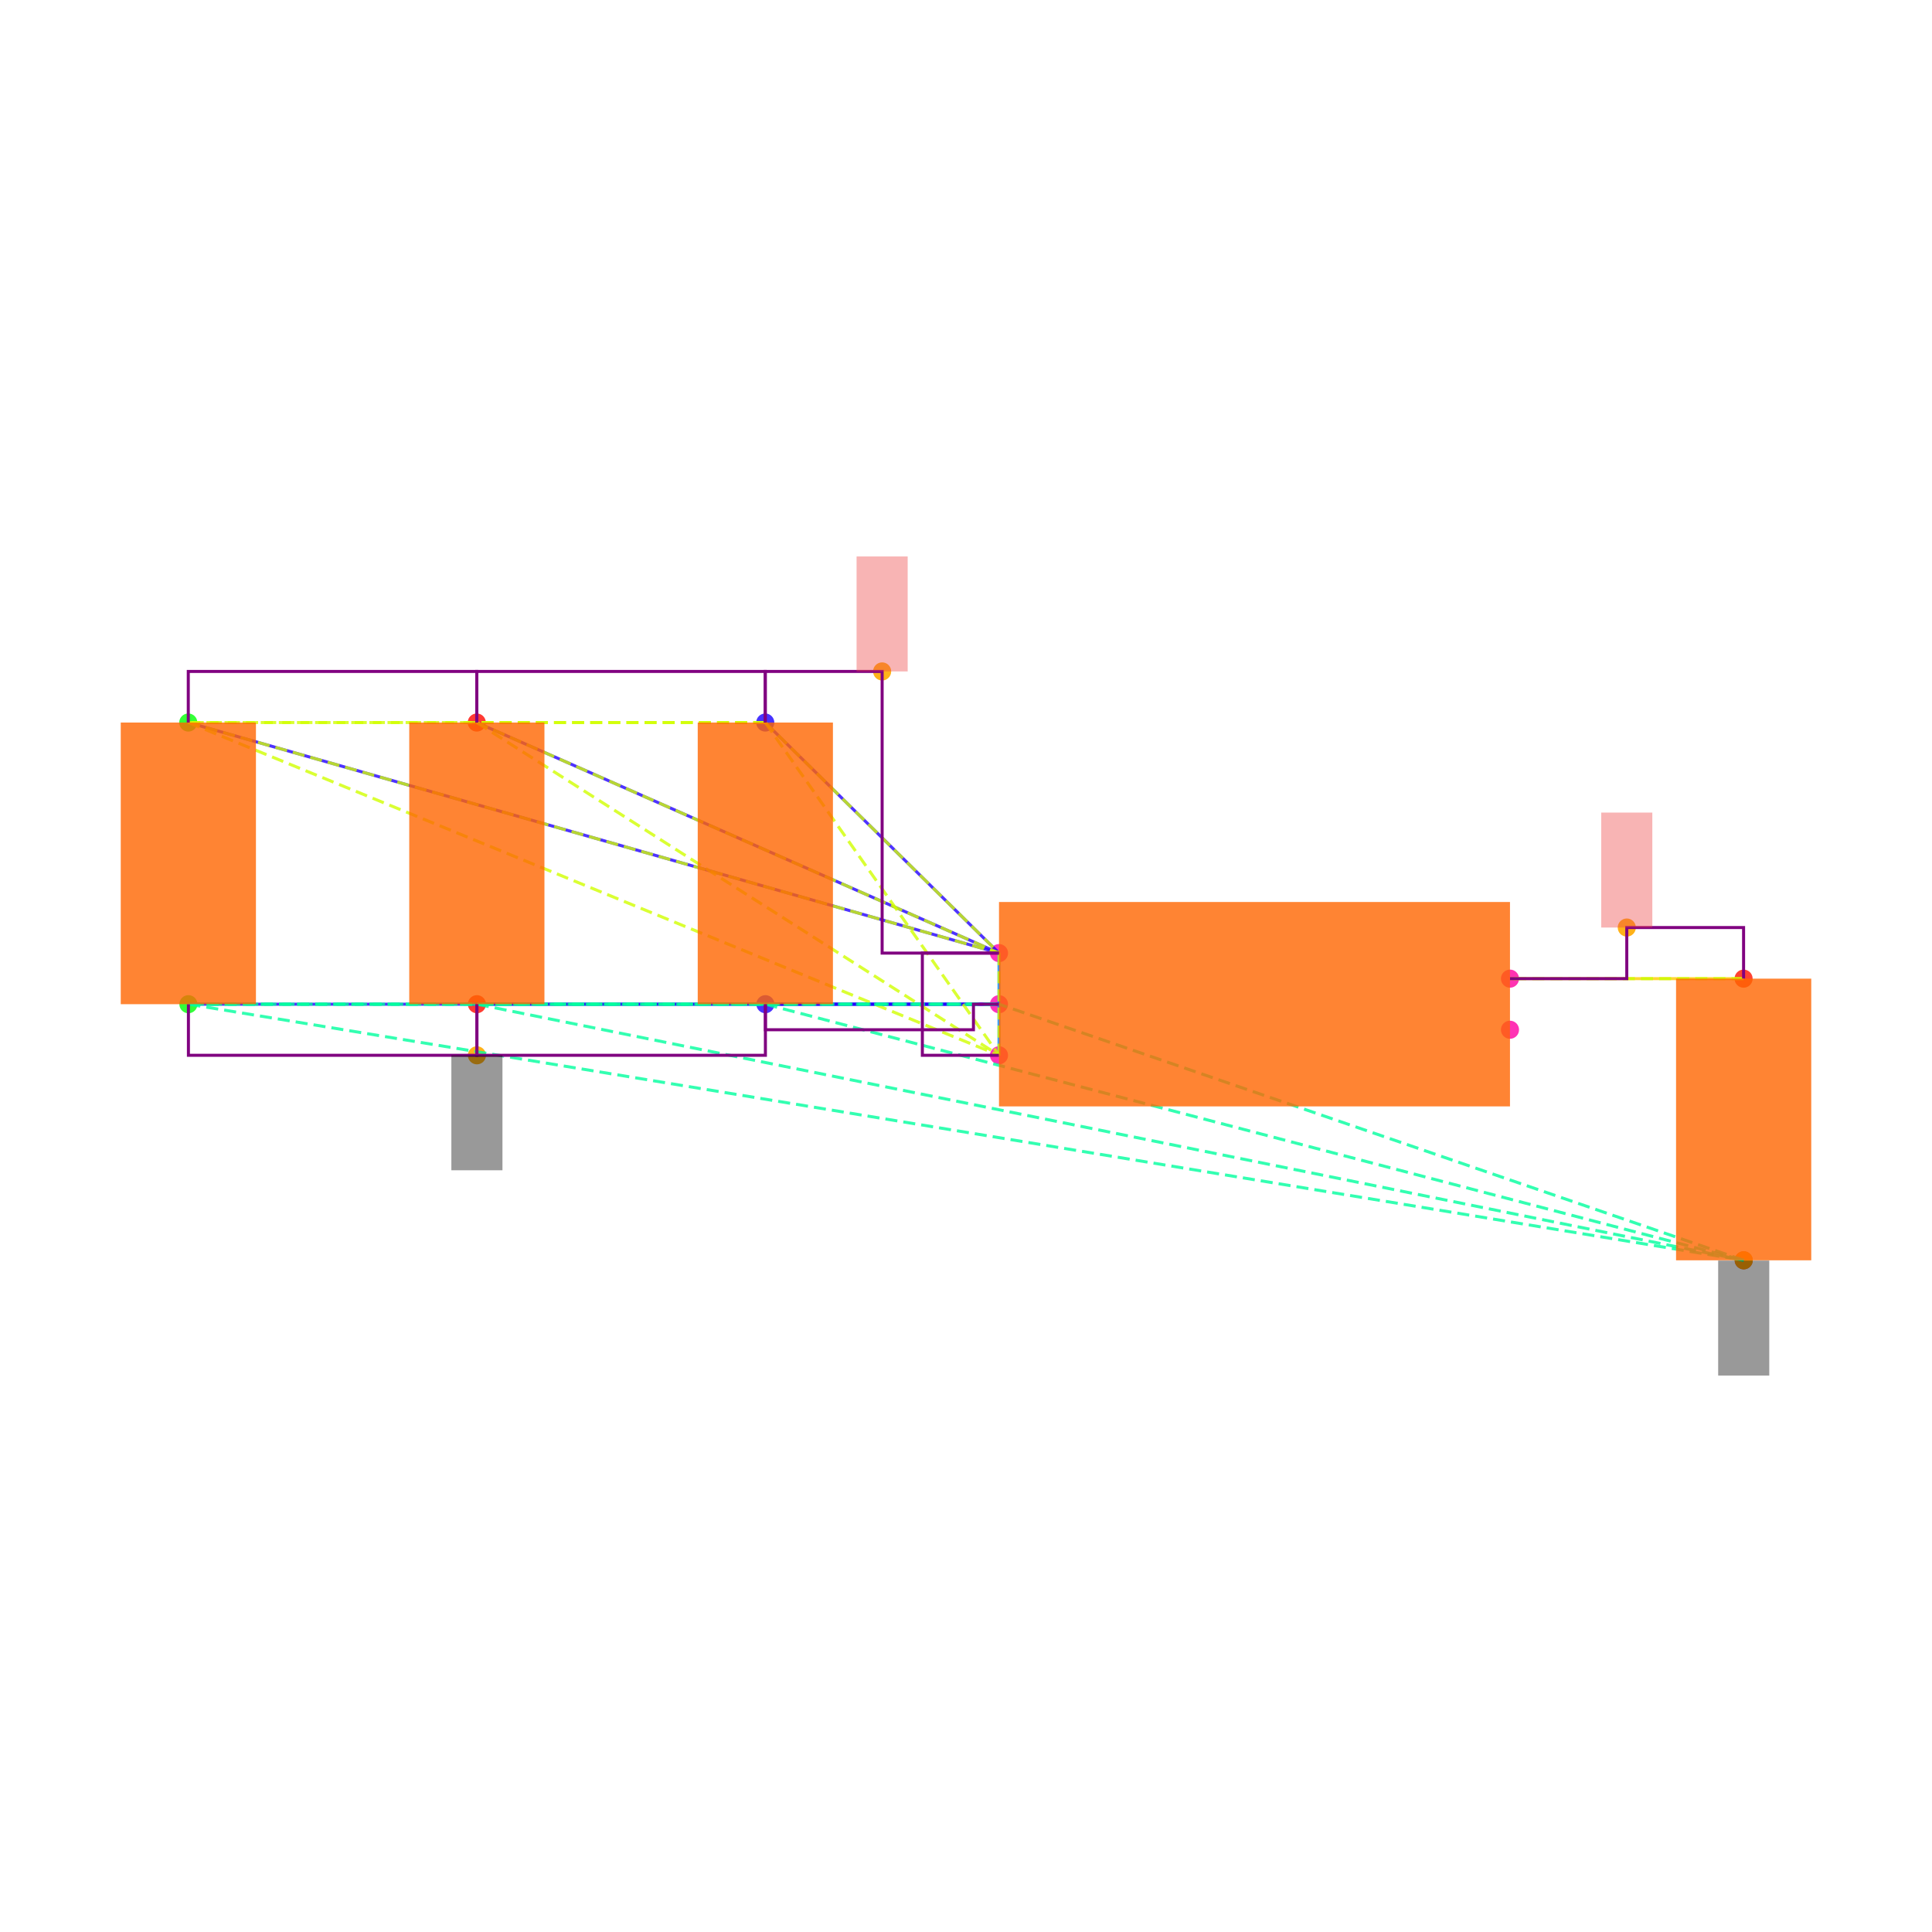
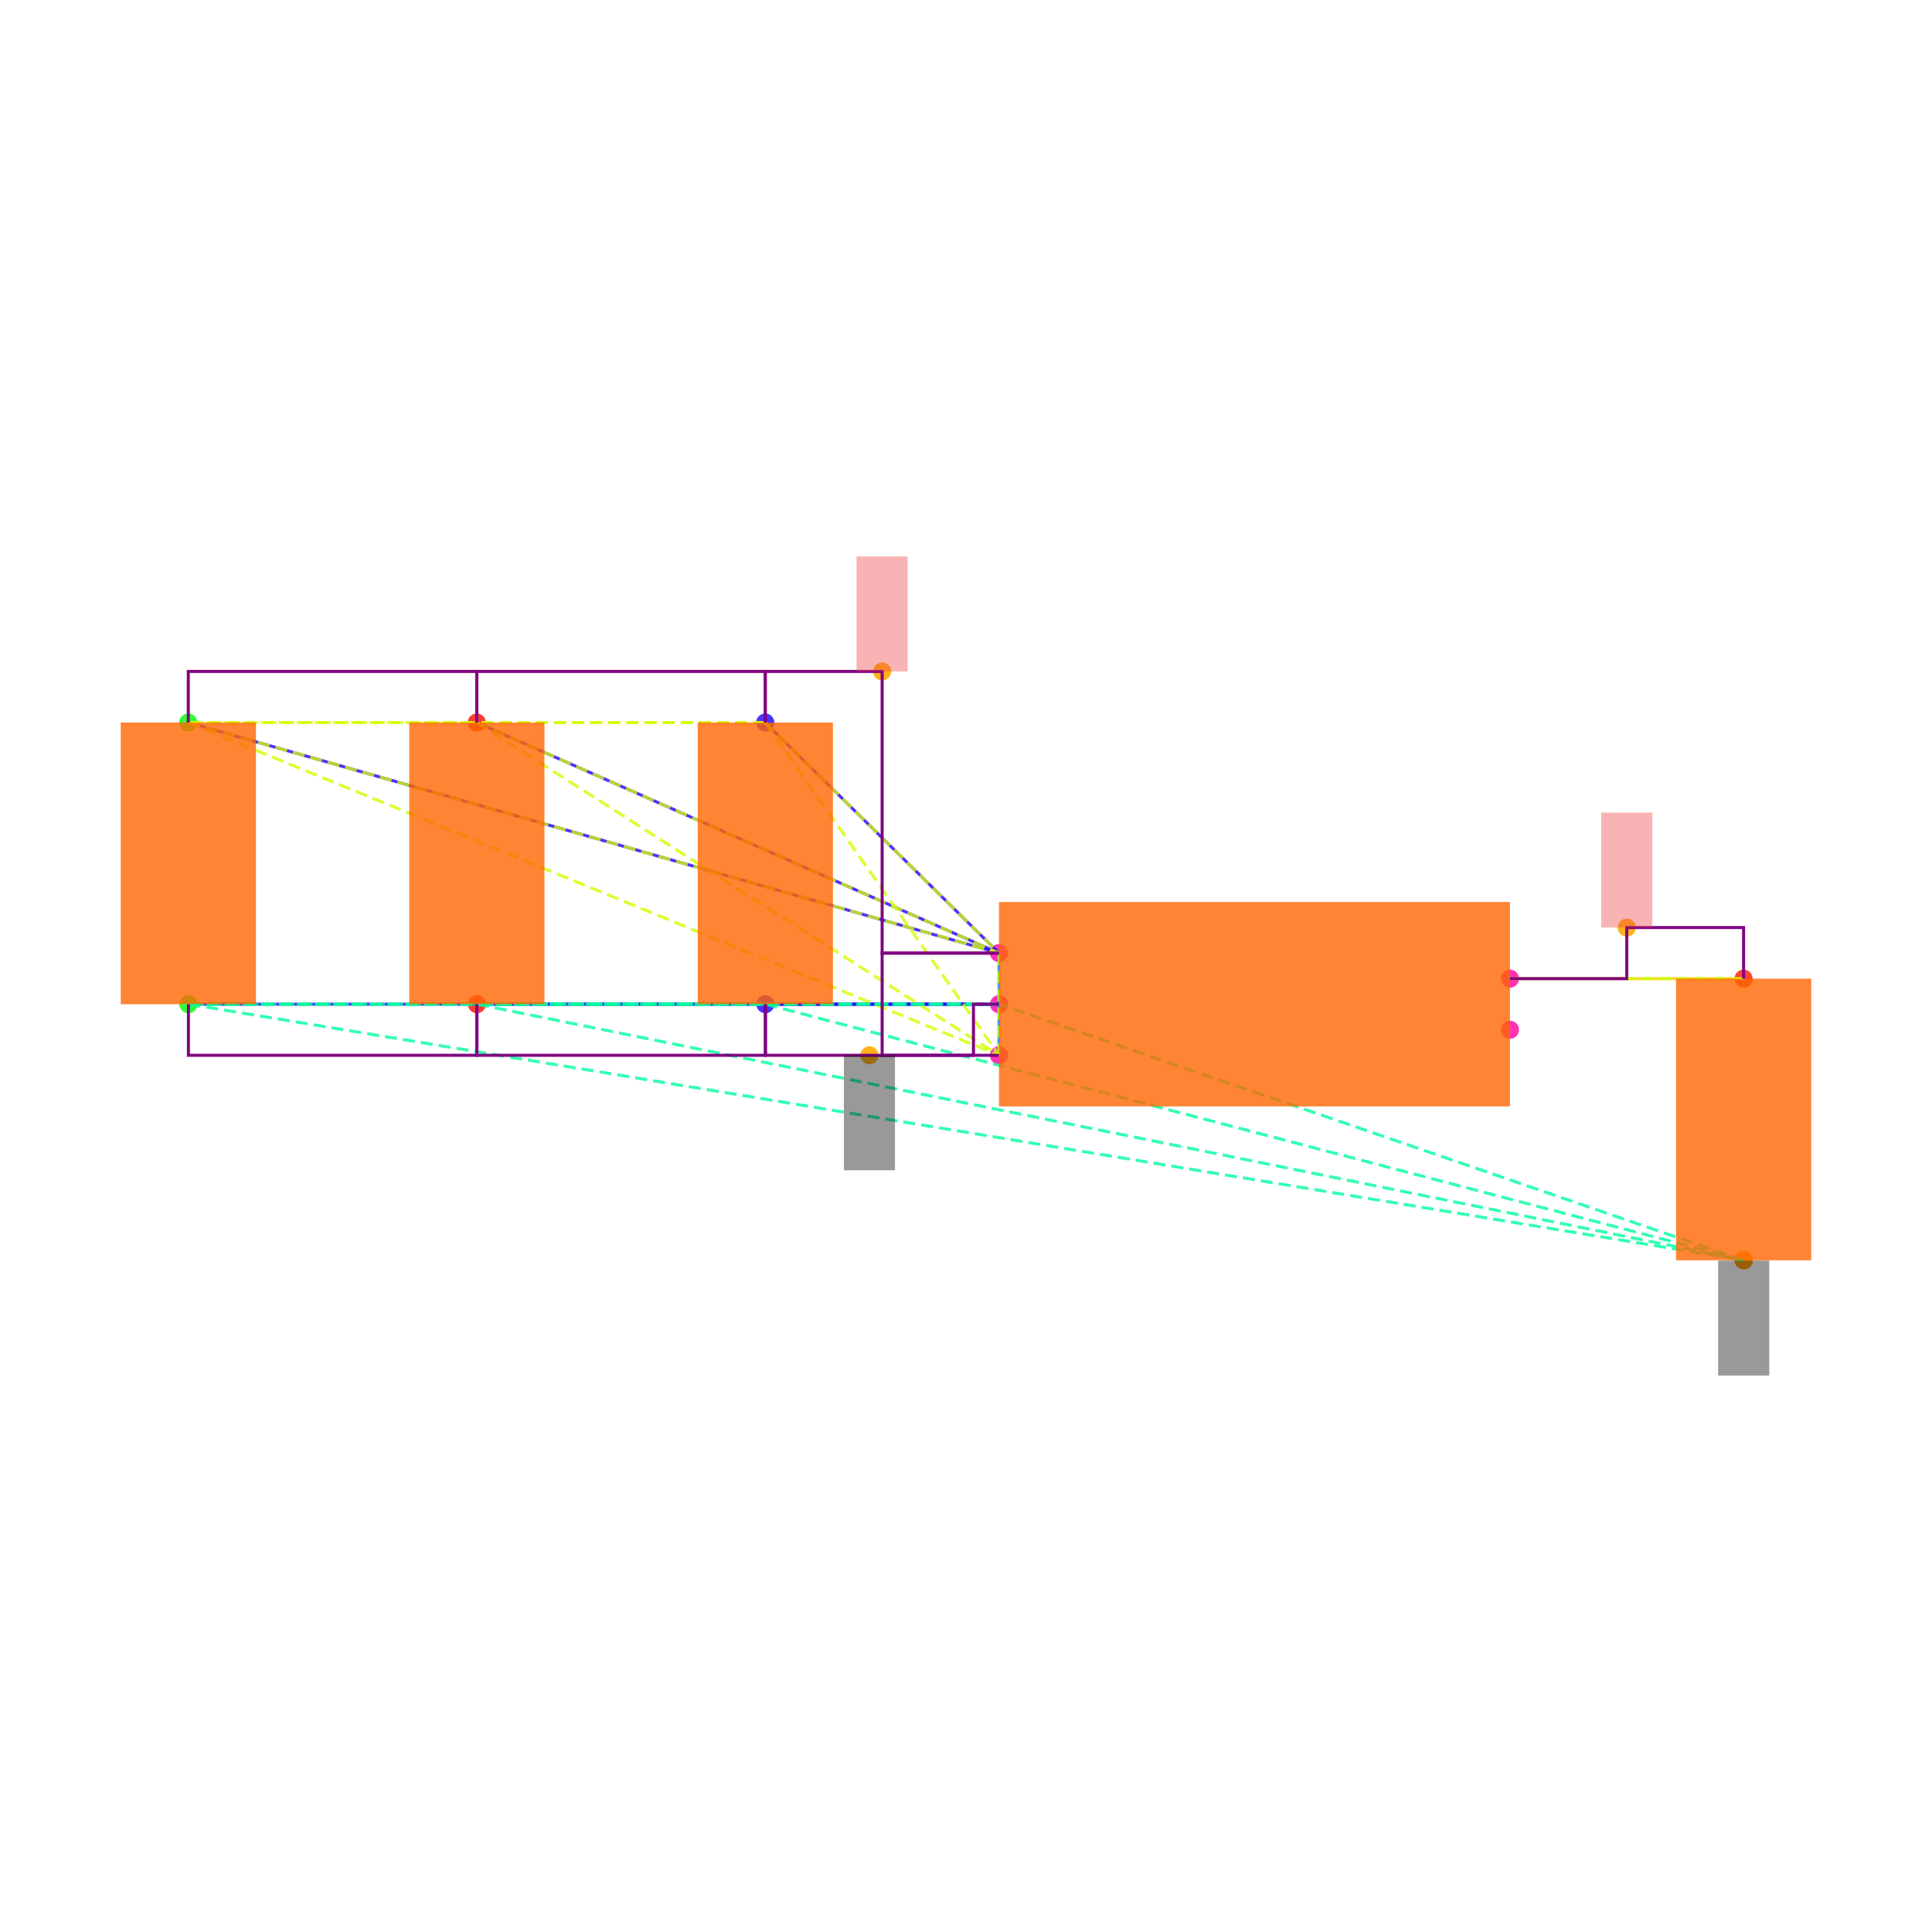
<svg xmlns="http://www.w3.org/2000/svg" width="640" height="640" viewBox="0 0 640 640">
  <rect width="100%" height="100%" fill="white" />
  <g>
    <circle data-type="point" data-label="C6.1 y+" data-x="-1.9148566499999995" data-y="1.1024186000000005" cx="253.503" cy="239.35" r="3" fill="hsl(246, 100%, 50%, 0.8)" />
  </g>
  <g>
    <circle data-type="point" data-label="C6.2 y-" data-x="-1.9143099500000003" data-y="0" cx="253.55" cy="332.653" r="3" fill="hsl(247, 100%, 50%, 0.8)" />
  </g>
  <g>
    <circle data-type="point" data-label="C1.1 y+" data-x="-4.173189849999999" data-y="1.1024186000000002" cx="62.37" cy="239.35" r="3" fill="hsl(121, 100%, 50%, 0.8)" />
  </g>
  <g>
    <circle data-type="point" data-label="C1.2 y-" data-x="-4.17264315" data-y="-2.220446049250313e-16" cx="62.416" cy="332.653" r="3" fill="hsl(122, 100%, 50%, 0.8)" />
  </g>
  <g>
    <circle data-type="point" data-label="C2.1 y+" data-x="-3.0440232499999995" data-y="1.1024186000000002" cx="157.937" cy="239.35" r="3" fill="hsl(2, 100%, 50%, 0.8)" />
  </g>
  <g>
    <circle data-type="point" data-label="C2.2 y-" data-x="-3.0434765500000003" data-y="-2.220446049250313e-16" cx="157.983" cy="332.653" r="3" fill="hsl(3, 100%, 50%, 0.8)" />
  </g>
  <g>
    <circle data-type="point" data-label="C5.1 y+" data-x="1.9143099500000003" data-y="0.09999999999999964" cx="577.584" cy="324.189" r="3" fill="hsl(5, 100%, 50%, 0.8)" />
  </g>
  <g>
    <circle data-type="point" data-label="C5.2 y-" data-x="1.9148566499999995" data-y="-1.0024186000000008" cx="577.63" cy="417.492" r="3" fill="hsl(6, 100%, 50%, 0.8)" />
  </g>
  <g>
    <circle data-type="point" data-label="U1.1 x-" data-x="-1" data-y="0.2" cx="330.932" cy="315.726" r="3" fill="hsl(319, 100%, 50%, 0.8)" />
  </g>
  <g>
    <circle data-type="point" data-label="U1.2 x-" data-x="-1" data-y="0" cx="330.932" cy="332.653" r="3" fill="hsl(320, 100%, 50%, 0.8)" />
  </g>
  <g>
    <circle data-type="point" data-label="U1.3 x-" data-x="-1" data-y="-0.2" cx="330.932" cy="349.58" r="3" fill="hsl(321, 100%, 50%, 0.8)" />
  </g>
  <g>
    <circle data-type="point" data-label="U1.4 x+" data-x="1" data-y="-0.1" cx="500.202" cy="341.116" r="3" fill="hsl(322, 100%, 50%, 0.8)" />
  </g>
  <g>
    <circle data-type="point" data-label="U1.5 x+" data-x="1" data-y="0.1" cx="500.202" cy="324.189" r="3" fill="hsl(323, 100%, 50%, 0.8)" />
  </g>
  <g>
-     <circle data-type="point" data-label="anchorPoint orientation: y+" data-x="-1.4574283249999997" data-y="1.3024186000000004" cx="292.218" cy="222.423" r="3" fill="hsl(40, 100%, 50%, 0.9)" />
+     <circle data-type="point" data-label="" data-x="-1.4574283249999997" data-y="1.3024186000000004" cx="292.218" cy="222.423" r="3" fill="hsl(40, 100%, 50%, 0.9)" />
  </g>
  <g>
-     <circle data-type="point" data-label="anchorPoint orientation: y-" data-x="-3.0434765500000003" data-y="-0.2000000000000004" cx="157.983" cy="349.58" r="3" fill="hsl(40, 100%, 50%, 0.9)" />
+     <circle data-type="point" data-label="" data-x="-1.5071549750000002" data-y="-0.2000000000000004" cx="288.009" cy="349.58" r="3" fill="hsl(40, 100%, 50%, 0.9)" />
  </g>
  <g>
-     <circle data-type="point" data-label="anchorPoint orientation: y-" data-x="1.9148566499999995" data-y="-1.0024186000000008" cx="577.63" cy="417.492" r="3" fill="hsl(40, 100%, 50%, 0.9)" />
+     <circle data-type="point" data-label="" data-x="1.9148566499999995" data-y="-1.0024186000000008" cx="577.63" cy="417.492" r="3" fill="hsl(40, 100%, 50%, 0.9)" />
  </g>
  <g>
-     <circle data-type="point" data-label="anchorPoint orientation: y+" data-x="1.4571549750000001" data-y="0.29999999999999966" cx="538.893" cy="307.262" r="3" fill="hsl(40, 100%, 50%, 0.9)" />
+     <circle data-type="point" data-label="" data-x="1.4571549750000001" data-y="0.29999999999999966" cx="538.893" cy="307.262" r="3" fill="hsl(40, 100%, 50%, 0.9)" />
  </g>
  <g>
    <polyline data-points="-1,0.2 -1.9148566499999995,1.1024186000000005" data-type="line" data-label="" points="330.932,315.726 253.503,239.35" fill="none" stroke="hsl(248, 100%, 50%, 0.8)" stroke-width="1" />
  </g>
  <g>
    <polyline data-points="-1,0.2 -4.173189849999999,1.1024186000000002" data-type="line" data-label="" points="330.932,315.726 62.37,239.35" fill="none" stroke="hsl(248, 100%, 50%, 0.8)" stroke-width="1" />
  </g>
  <g>
    <polyline data-points="-1,0.2 -3.0440232499999995,1.1024186000000002" data-type="line" data-label="" points="330.932,315.726 157.937,239.35" fill="none" stroke="hsl(248, 100%, 50%, 0.8)" stroke-width="1" />
  </g>
  <g>
    <polyline data-points="-1,0 -1.9143099500000003,0" data-type="line" data-label="" points="330.932,332.653 253.55,332.653" fill="none" stroke="hsl(248, 100%, 50%, 0.8)" stroke-width="1" />
  </g>
  <g>
    <polyline data-points="-1,0 -4.17264315,-2.220446049250313e-16" data-type="line" data-label="" points="330.932,332.653 62.416,332.653" fill="none" stroke="hsl(248, 100%, 50%, 0.8)" stroke-width="1" />
  </g>
  <g>
    <polyline data-points="-1,0 -3.0434765500000003,-2.220446049250313e-16" data-type="line" data-label="" points="330.932,332.653 157.983,332.653" fill="none" stroke="hsl(248, 100%, 50%, 0.8)" stroke-width="1" />
  </g>
  <g>
    <polyline data-points="-1,-0.2 -1,0.2" data-type="line" data-label="" points="330.932,349.58 330.932,315.726" fill="none" stroke="hsl(208, 100%, 50%, 0.8)" stroke-width="1" />
  </g>
  <g>
    <polyline data-points="1,0.1 1.9143099500000003,0.09999999999999964" data-type="line" data-label="" points="500.202,324.189 577.584,324.189" fill="none" stroke="hsl(48, 100%, 50%, 0.8)" stroke-width="1" />
  </g>
  <g>
    <polyline data-points="-1.9148566499999995,1.1024186000000005 -4.173189849999999,1.1024186000000002" data-type="line" data-label="" points="253.503,239.35 62.37,239.35" fill="none" stroke="hsl(71, 100%, 50%, 0.8)" stroke-width="1" stroke-dasharray="4 2" />
  </g>
  <g>
    <polyline data-points="-1.9148566499999995,1.1024186000000005 -3.0440232499999995,1.1024186000000002" data-type="line" data-label="" points="253.503,239.35 157.937,239.35" fill="none" stroke="hsl(71, 100%, 50%, 0.8)" stroke-width="1" stroke-dasharray="4 2" />
  </g>
  <g>
    <polyline data-points="-1.9148566499999995,1.1024186000000005 -1,0.2" data-type="line" data-label="" points="253.503,239.35 330.932,315.726" fill="none" stroke="hsl(71, 100%, 50%, 0.8)" stroke-width="1" stroke-dasharray="4 2" />
  </g>
  <g>
    <polyline data-points="-1.9148566499999995,1.1024186000000005 -1,-0.2" data-type="line" data-label="" points="253.503,239.35 330.932,349.58" fill="none" stroke="hsl(71, 100%, 50%, 0.8)" stroke-width="1" stroke-dasharray="4 2" />
  </g>
  <g>
    <polyline data-points="-4.173189849999999,1.1024186000000002 -3.0440232499999995,1.1024186000000002" data-type="line" data-label="" points="62.37,239.35 157.937,239.35" fill="none" stroke="hsl(71, 100%, 50%, 0.8)" stroke-width="1" stroke-dasharray="4 2" />
  </g>
  <g>
    <polyline data-points="-4.173189849999999,1.1024186000000002 -1,0.2" data-type="line" data-label="" points="62.37,239.35 330.932,315.726" fill="none" stroke="hsl(71, 100%, 50%, 0.8)" stroke-width="1" stroke-dasharray="4 2" />
  </g>
  <g>
    <polyline data-points="-4.173189849999999,1.1024186000000002 -1,-0.2" data-type="line" data-label="" points="62.37,239.35 330.932,349.58" fill="none" stroke="hsl(71, 100%, 50%, 0.8)" stroke-width="1" stroke-dasharray="4 2" />
  </g>
  <g>
    <polyline data-points="-3.0440232499999995,1.1024186000000002 -1,0.2" data-type="line" data-label="" points="157.937,239.35 330.932,315.726" fill="none" stroke="hsl(71, 100%, 50%, 0.8)" stroke-width="1" stroke-dasharray="4 2" />
  </g>
  <g>
    <polyline data-points="-3.0440232499999995,1.1024186000000002 -1,-0.2" data-type="line" data-label="" points="157.937,239.35 330.932,349.58" fill="none" stroke="hsl(71, 100%, 50%, 0.8)" stroke-width="1" stroke-dasharray="4 2" />
  </g>
  <g>
    <polyline data-points="-1,0.2 -1,-0.2" data-type="line" data-label="" points="330.932,315.726 330.932,349.58" fill="none" stroke="hsl(71, 100%, 50%, 0.8)" stroke-width="1" stroke-dasharray="4 2" />
  </g>
  <g>
    <polyline data-points="-1.9143099500000003,0 -4.17264315,-2.220446049250313e-16" data-type="line" data-label="" points="253.55,332.653 62.416,332.653" fill="none" stroke="hsl(157, 100%, 50%, 0.8)" stroke-width="1" stroke-dasharray="4 2" />
  </g>
  <g>
    <polyline data-points="-1.9143099500000003,0 -3.0434765500000003,-2.220446049250313e-16" data-type="line" data-label="" points="253.55,332.653 157.983,332.653" fill="none" stroke="hsl(157, 100%, 50%, 0.8)" stroke-width="1" stroke-dasharray="4 2" />
  </g>
  <g>
    <polyline data-points="-1.9143099500000003,0 1.9148566499999995,-1.0024186000000008" data-type="line" data-label="" points="253.55,332.653 577.63,417.492" fill="none" stroke="hsl(157, 100%, 50%, 0.8)" stroke-width="1" stroke-dasharray="4 2" />
  </g>
  <g>
    <polyline data-points="-1.9143099500000003,0 -1,0" data-type="line" data-label="" points="253.55,332.653 330.932,332.653" fill="none" stroke="hsl(157, 100%, 50%, 0.8)" stroke-width="1" stroke-dasharray="4 2" />
  </g>
  <g>
    <polyline data-points="-4.17264315,-2.220446049250313e-16 -3.0434765500000003,-2.220446049250313e-16" data-type="line" data-label="" points="62.416,332.653 157.983,332.653" fill="none" stroke="hsl(157, 100%, 50%, 0.8)" stroke-width="1" stroke-dasharray="4 2" />
  </g>
  <g>
    <polyline data-points="-4.17264315,-2.220446049250313e-16 1.9148566499999995,-1.0024186000000008" data-type="line" data-label="" points="62.416,332.653 577.63,417.492" fill="none" stroke="hsl(157, 100%, 50%, 0.8)" stroke-width="1" stroke-dasharray="4 2" />
  </g>
  <g>
    <polyline data-points="-4.17264315,-2.220446049250313e-16 -1,0" data-type="line" data-label="" points="62.416,332.653 330.932,332.653" fill="none" stroke="hsl(157, 100%, 50%, 0.8)" stroke-width="1" stroke-dasharray="4 2" />
  </g>
  <g>
    <polyline data-points="-3.0434765500000003,-2.220446049250313e-16 1.9148566499999995,-1.0024186000000008" data-type="line" data-label="" points="157.983,332.653 577.63,417.492" fill="none" stroke="hsl(157, 100%, 50%, 0.8)" stroke-width="1" stroke-dasharray="4 2" />
  </g>
  <g>
    <polyline data-points="-3.0434765500000003,-2.220446049250313e-16 -1,0" data-type="line" data-label="" points="157.983,332.653 330.932,332.653" fill="none" stroke="hsl(157, 100%, 50%, 0.8)" stroke-width="1" stroke-dasharray="4 2" />
  </g>
  <g>
    <polyline data-points="1.9148566499999995,-1.0024186000000008 -1,0" data-type="line" data-label="" points="577.63,417.492 330.932,332.653" fill="none" stroke="hsl(157, 100%, 50%, 0.8)" stroke-width="1" stroke-dasharray="4 2" />
  </g>
  <g>
    <polyline data-points="1.9143099500000003,0.09999999999999964 1,0.1" data-type="line" data-label="" points="577.584,324.189 500.202,324.189" fill="none" stroke="hsl(73, 100%, 50%, 0.8)" stroke-width="1" stroke-dasharray="4 2" />
  </g>
  <g>
    <polyline data-points="-3.0440232499999995,1.1024186000000002 -3.0440232499999995,1.3024186000000004 -4.173189849999999,1.3024186000000004 -4.173189849999999,1.1024186000000002" data-type="line" data-label="" points="157.937,239.35 157.937,222.423 62.37,222.423 62.37,239.35" fill="none" stroke="purple" stroke-width="1" />
  </g>
  <g>
    <polyline data-points="-1.9148566499999995,1.1024186000000002 -1.9148566499999995,1.3024186000000004 -3.0440232499999995,1.3024186000000004 -3.0440232499999995,1.1024186000000002" data-type="line" data-label="" points="253.503,239.35 253.503,222.423 157.937,222.423 157.937,239.35" fill="none" stroke="purple" stroke-width="1" />
  </g>
  <g>
    <polyline data-points="-1,0.20000000000000018 -1.4574283249999997,0.20000000000000018 -1.4574283249999997,1.3024186000000004 -1.9148566499999995,1.3024186000000004 -1.9148566499999995,1.1024186000000005" data-type="line" data-label="" points="330.932,315.726 292.218,315.726 292.218,222.423 253.503,222.423 253.503,239.35" fill="none" stroke="purple" stroke-width="1" />
  </g>
  <g>
-     <polyline data-points="-1,-0.2 -1.3,-0.2 -1.3,0.2 -1,0.2" data-type="line" data-label="" points="330.932,349.58 305.542,349.58 305.542,315.726 330.932,315.726" fill="none" stroke="purple" stroke-width="1" />
+     <polyline data-points="-1,-0.2 -1.4574283249999997,-0.2 -1.4574283249999997,0.2 -1,0.2" data-type="line" data-label="" points="330.932,349.58 292.218,349.58 292.218,315.726 330.932,315.726" fill="none" stroke="purple" stroke-width="1" />
  </g>
  <g>
    <polyline data-points="-3.0434765500000003,-2.220446049250313e-16 -3.0434765500000003,-0.2000000000000004 -4.17264315,-0.2000000000000004 -4.17264315,-2.220446049250313e-16" data-type="line" data-label="" points="157.983,332.653 157.983,349.58 62.416,349.58 62.416,332.653" fill="none" stroke="purple" stroke-width="1" />
  </g>
  <g>
    <polyline data-points="-1.9143099500000003,-2.220446049250313e-16 -1.9143099500000003,-0.2000000000000004 -3.0434765500000003,-0.2000000000000004 -3.0434765500000003,-2.220446049250313e-16" data-type="line" data-label="" points="253.55,332.653 253.55,349.58 157.983,349.58 157.983,332.653" fill="none" stroke="purple" stroke-width="1" />
  </g>
  <g>
-     <polyline data-points="-1,0 -1.0999999999999999,0 -1.0999999999999999,-0.09999999999999995 -1.9143099500000003,-0.09999999999999995 -1.9143099500000003,0" data-type="line" data-label="" points="330.932,332.653 322.469,332.653 322.469,341.116 253.55,341.116 253.55,332.653" fill="none" stroke="purple" stroke-width="1" />
+     <polyline data-points="-1,0 -1.0999999999999999,0 -1.0999999999999999,-0.2000000000000004 -1.9143099500000003,-0.2000000000000004 -1.9143099500000003,0" data-type="line" data-label="" points="330.932,332.653 322.469,332.653 322.469,349.58 253.55,349.58 253.55,332.653" fill="none" stroke="purple" stroke-width="1" />
  </g>
  <g>
    <polyline data-points="1,0.1 1.4571549750000001,0.1 1.4571549750000001,0.29999999999999966 1.9143099500000003,0.29999999999999966 1.9143099500000003,0.09999999999999964" data-type="line" data-label="" points="500.202,324.189 538.893,324.189 538.893,307.262 577.584,307.262 577.584,324.189" fill="none" stroke="purple" stroke-width="1" />
  </g>
  <g>
    <rect data-type="rect" data-label="schematic_component_0" data-x="-1.9145832999999999" data-y="0.5512093000000002" x="231.133" y="239.35" width="44.786" height="93.303" fill="hsl(24, 100%, 50%, 0.8)" stroke="black" stroke-width="0.012" />
  </g>
  <g>
    <rect data-type="rect" data-label="schematic_component_1" data-x="-4.1729164999999995" data-y="0.5512093" x="40" y="239.35" width="44.786" height="93.303" fill="hsl(24, 100%, 50%, 0.8)" stroke="black" stroke-width="0.012" />
  </g>
  <g>
    <rect data-type="rect" data-label="schematic_component_2" data-x="-3.0437499" data-y="0.5512093" x="135.567" y="239.35" width="44.786" height="93.303" fill="hsl(24, 100%, 50%, 0.8)" stroke="black" stroke-width="0.012" />
  </g>
  <g>
    <rect data-type="rect" data-label="schematic_component_3" data-x="1.9145832999999999" data-y="-0.4512093000000006" x="555.214" y="324.189" width="44.786" height="93.303" fill="hsl(24, 100%, 50%, 0.8)" stroke="black" stroke-width="0.012" />
  </g>
  <g>
    <rect data-type="rect" data-label="schematic_component_4" data-x="0" data-y="0" x="330.932" y="298.799" width="169.27" height="67.708" fill="hsl(24, 100%, 50%, 0.8)" stroke="black" stroke-width="0.012" />
  </g>
  <g>
-     <rect data-type="rect" data-label="netId: VSYS globalConnNetId: connectivity_net0 available orientations: y+" data-x="-1.4574283249999997" data-y="1.5274186000000005" x="283.754" y="184.337" width="16.927" height="38.086" fill="#ef444466" stroke="#ef4444" stroke-width="0.012" />
+     <rect data-type="rect" data-label="netId: VSYS globalConnNetId: connectivity_net0" data-x="-1.4574283249999997" data-y="1.5274186000000005" x="283.754" y="184.337" width="16.927" height="38.086" fill="#ef444466" stroke="#ef4444" stroke-width="0.012" />
  </g>
  <g>
-     <rect data-type="rect" data-label="netId: GND globalConnNetId: connectivity_net1 available orientations: y-" data-x="-3.0434765500000003" data-y="-0.4250000000000004" x="149.519" y="349.58" width="16.927" height="38.086" fill="#00000066" stroke="#000000" stroke-width="0.012" />
+     <rect data-type="rect" data-label="netId: GND globalConnNetId: connectivity_net1" data-x="-1.5071549750000002" data-y="-0.4250000000000004" x="279.546" y="349.58" width="16.927" height="38.086" fill="#00000066" stroke="#000000" stroke-width="0.012" />
  </g>
  <g>
-     <rect data-type="rect" data-label="netId: GND globalConnNetId: connectivity_net1 available orientations: y-" data-x="1.9148566499999995" data-y="-1.2284186000000008" x="569.167" y="417.577" width="16.927" height="38.086" fill="#00000066" stroke="#000000" stroke-width="0.012" />
+     <rect data-type="rect" data-label="netId: GND globalConnNetId: connectivity_net1" data-x="1.9148566499999995" data-y="-1.2284186000000008" x="569.167" y="417.577" width="16.927" height="38.086" fill="#00000066" stroke="#000000" stroke-width="0.012" />
  </g>
  <g>
-     <rect data-type="rect" data-label="netId: V3_3 globalConnNetId: connectivity_net2 available orientations: y+" data-x="1.4571549750000001" data-y="0.5249999999999997" x="530.429" y="269.177" width="16.927" height="38.086" fill="#ef444466" stroke="#ef4444" stroke-width="0.012" />
+     <rect data-type="rect" data-label="netId: V3_3 globalConnNetId: connectivity_net2" data-x="1.4571549750000001" data-y="0.5249999999999997" x="530.429" y="269.177" width="16.927" height="38.086" fill="#ef444466" stroke="#ef4444" stroke-width="0.012" />
  </g>
  <g id="crosshair" style="display: none">
    <line id="crosshair-h" y1="0" y2="640" stroke="#666" stroke-width="0.5" />
    <line id="crosshair-v" x1="0" x2="640" stroke="#666" stroke-width="0.5" />
    <text id="coordinates" font-family="monospace" font-size="12" fill="#666" />
  </g>
</svg>
